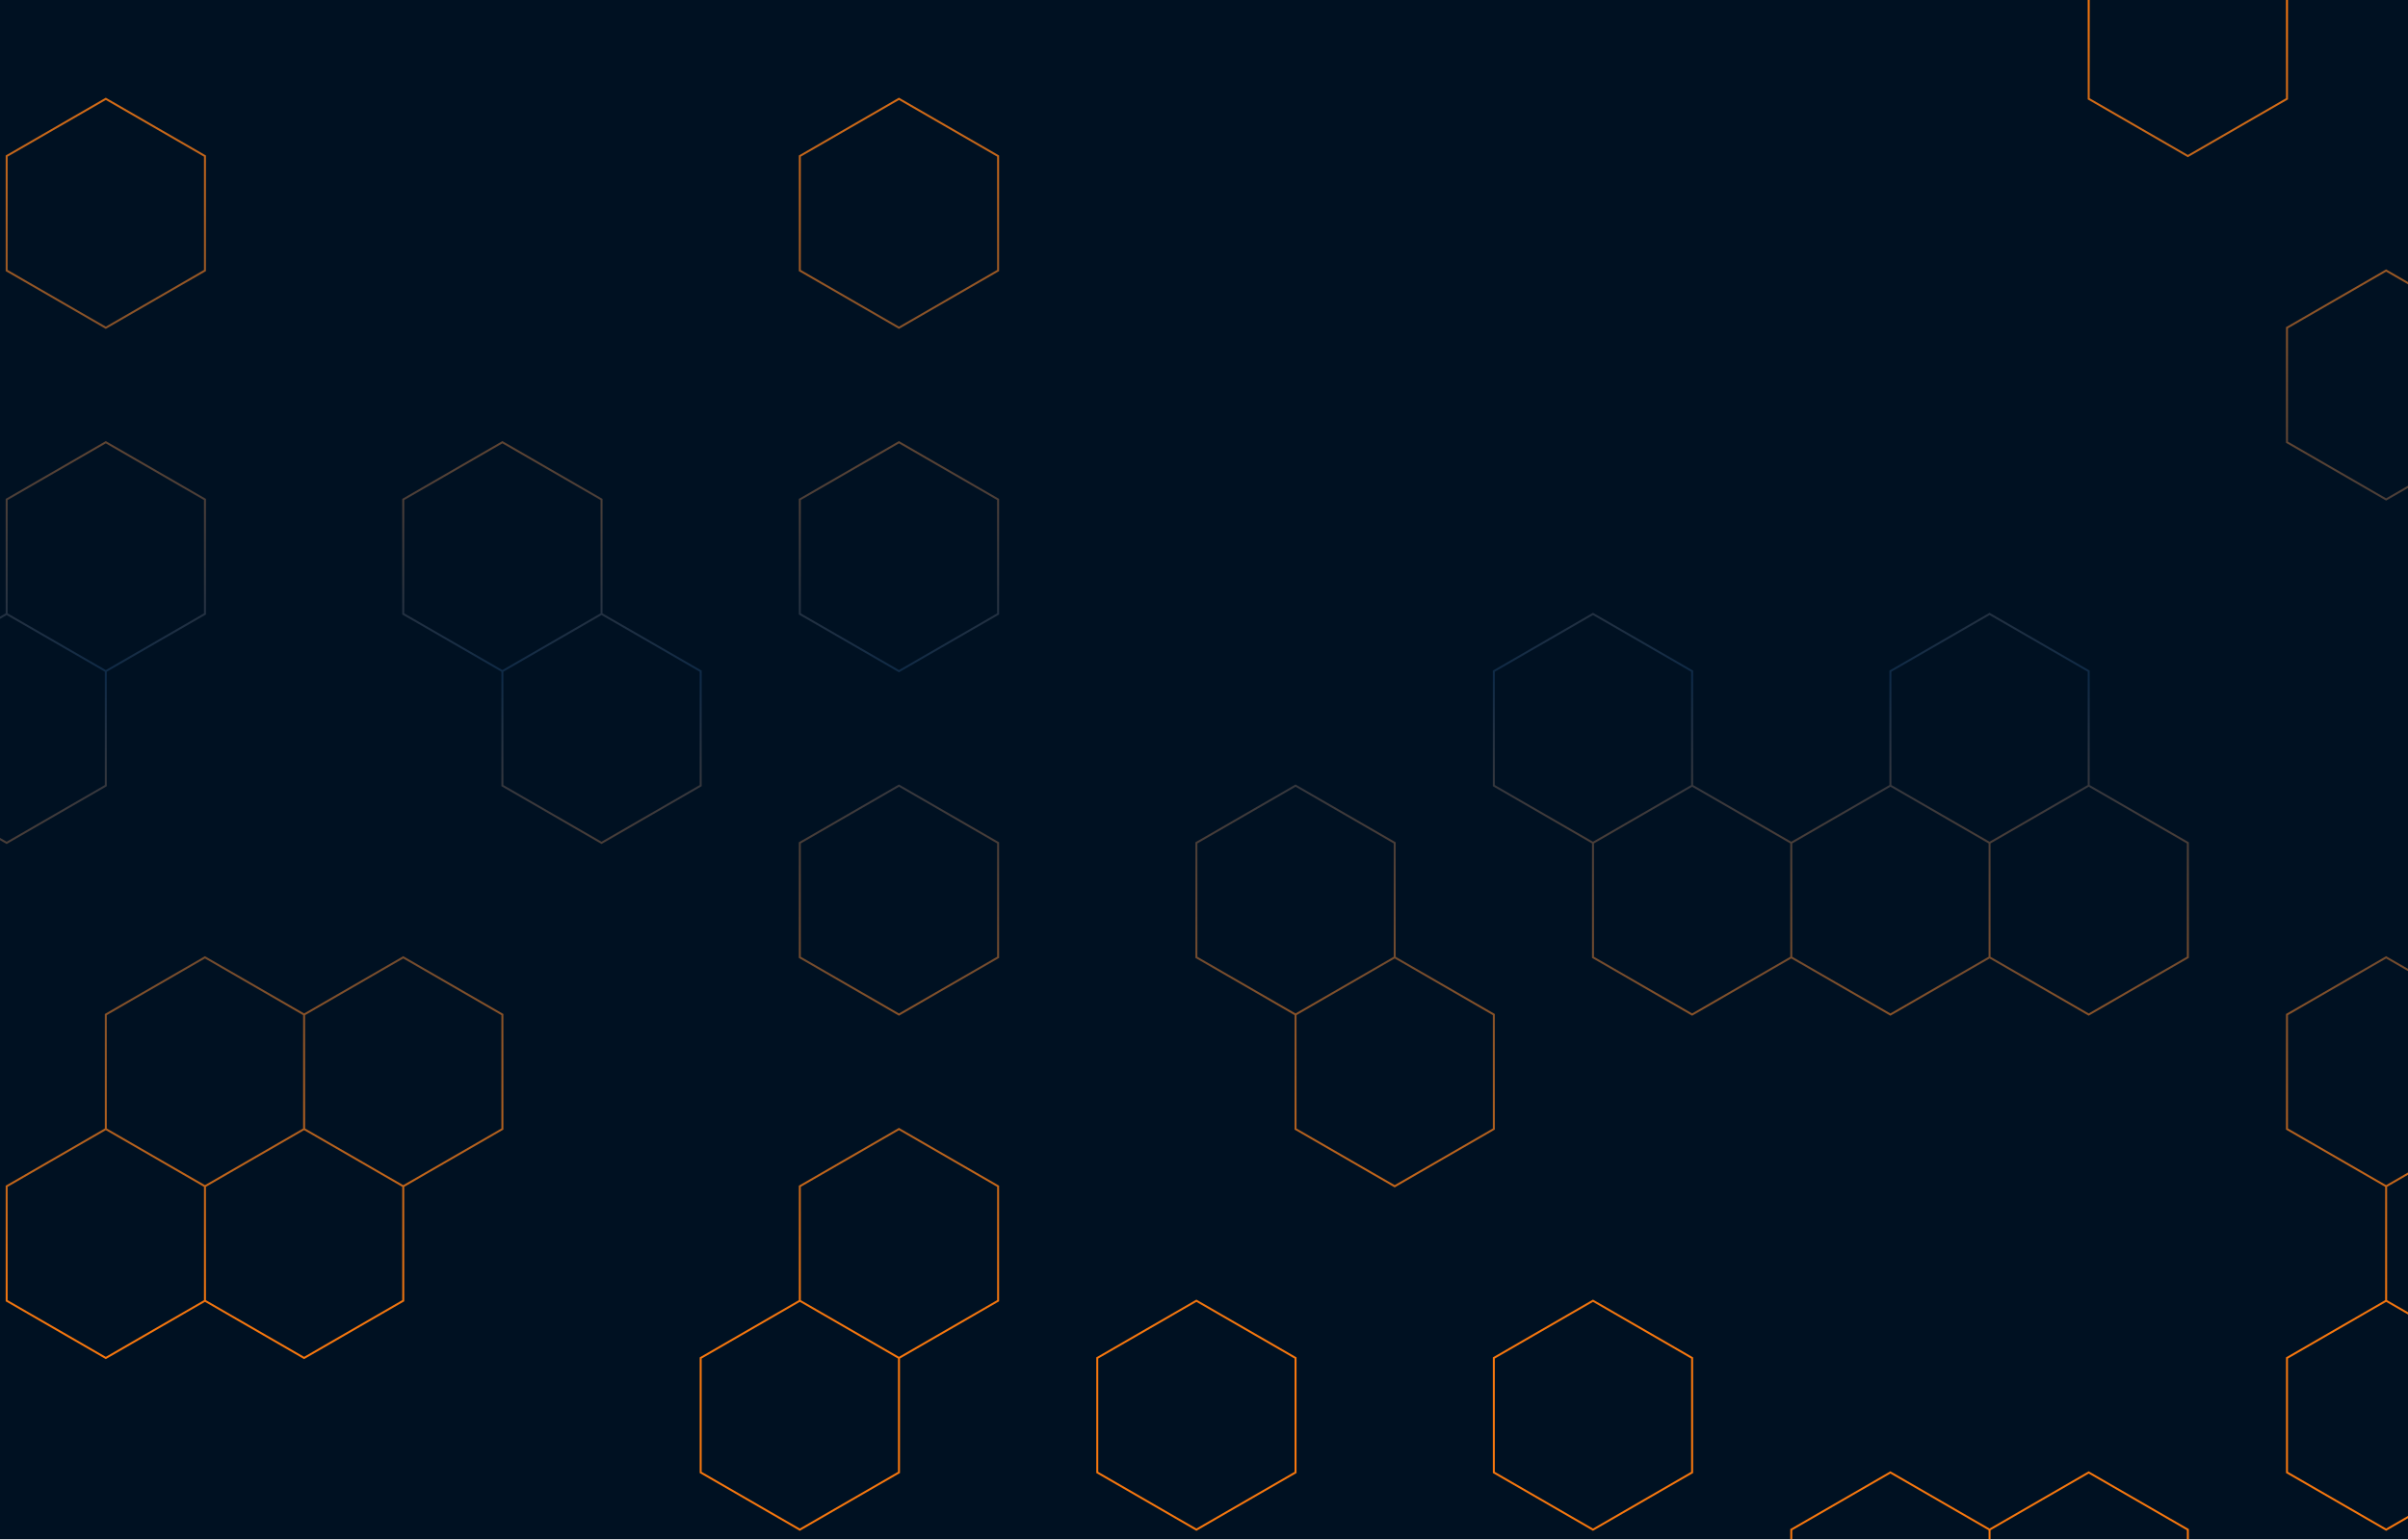
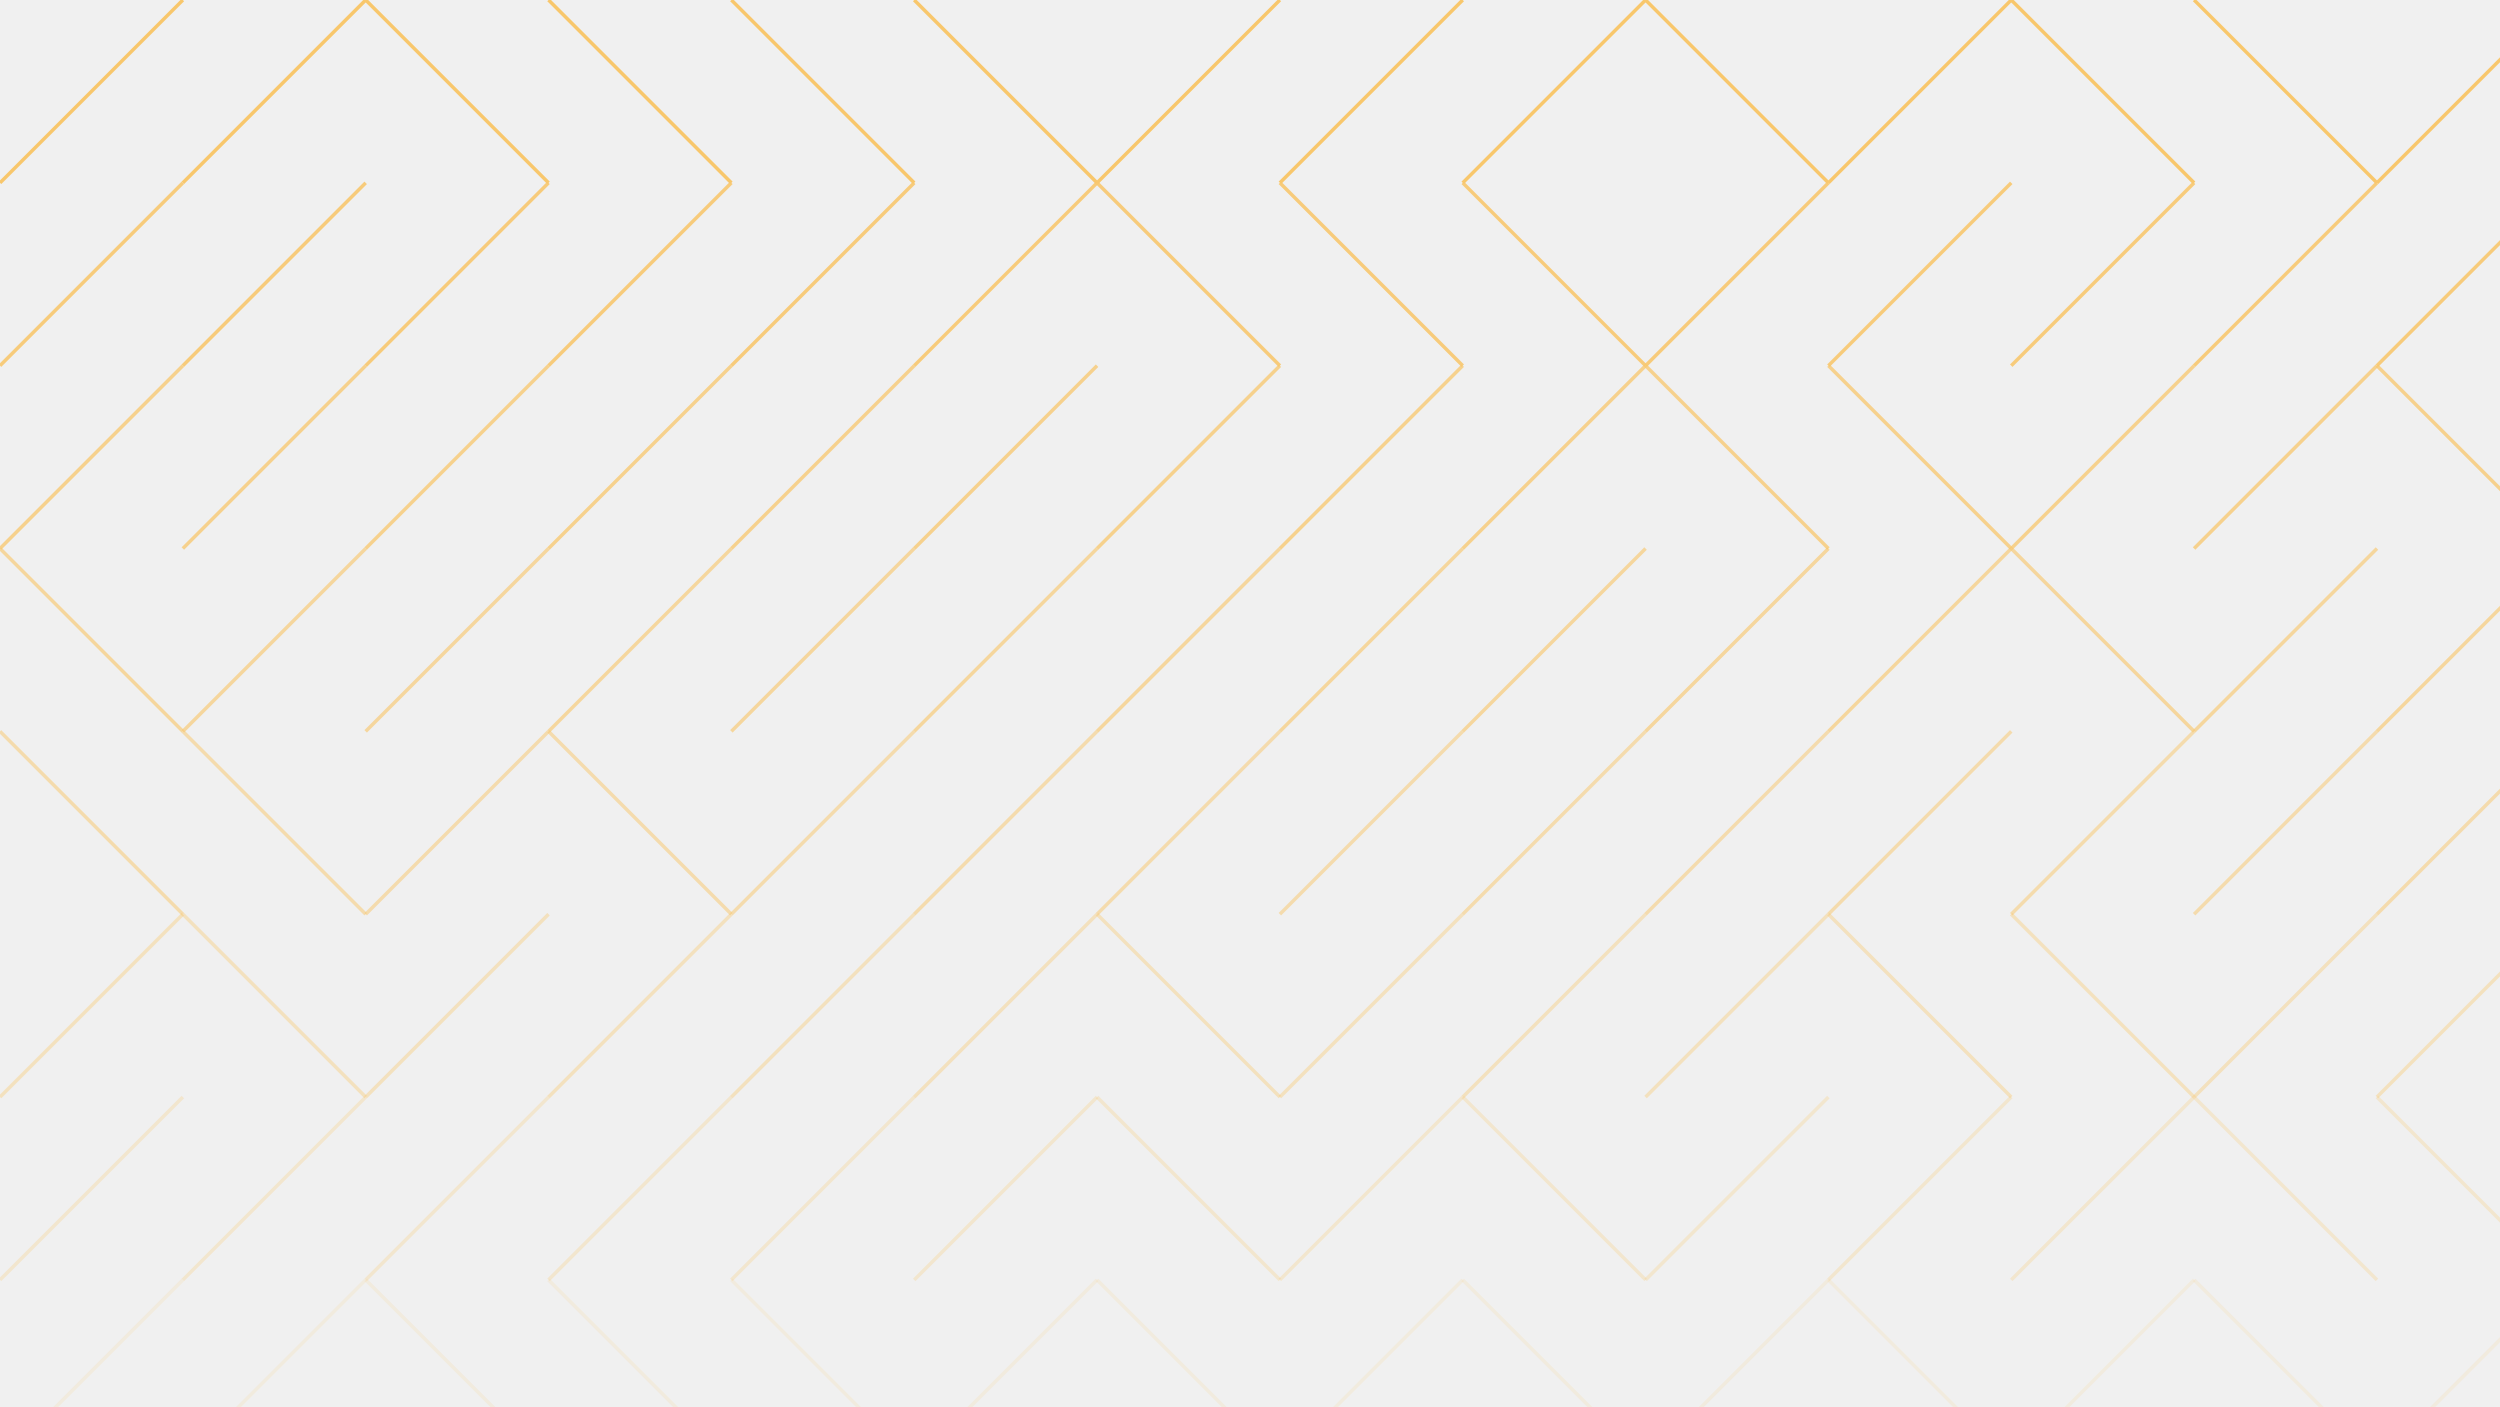
- <svg xmlns="http://www.w3.org/2000/svg" version="1.1" width="2440" height="1560" preserveAspectRatio="none" viewBox="0 0 2440 1560">
-   <g mask="url(&quot;#SvgjsMask1325&quot;)" fill="none">
-     <rect width="2440" height="1560" x="0" y="0" fill="rgba(0, 17, 34, 1)" />
-     <path d="M107.22 100.15L207.68 158.15L207.68 274.15L107.22 332.15L6.76 274.15L6.76 158.15zM107.22 448.15L207.68 506.15L207.68 622.15L107.22 680.15L6.76 622.15L6.76 506.15zM6.76 622.15L107.22 680.15L107.22 796.15L6.76 854.15L-93.7 796.15L-93.7 680.15zM107.22 1144.15L207.68 1202.15L207.68 1318.15L107.22 1376.15L6.76 1318.15L6.76 1202.15zM207.68 970.15L308.15 1028.15L308.15 1144.15L207.68 1202.15L107.22 1144.15L107.22 1028.15zM308.15 1144.15L408.61 1202.15L408.61 1318.15L308.15 1376.15L207.68 1318.15L207.68 1202.15zM509.07 448.15L609.53 506.15L609.53 622.15L509.07 680.15L408.61 622.15L408.61 506.15zM408.61 970.15L509.07 1028.15L509.07 1144.15L408.61 1202.15L308.15 1144.15L308.15 1028.15zM609.53 622.15L709.99 680.15L709.99 796.15L609.53 854.15L509.07 796.15L509.07 680.15zM910.92 100.15L1011.38 158.15L1011.38 274.15L910.92 332.15L810.45 274.15L810.45 158.15zM910.92 448.15L1011.38 506.15L1011.38 622.15L910.92 680.15L810.45 622.15L810.45 506.15zM910.92 796.15L1011.38 854.15L1011.38 970.15L910.92 1028.15L810.45 970.15L810.45 854.15zM910.92 1144.15L1011.38 1202.15L1011.38 1318.15L910.92 1376.15L810.45 1318.15L810.45 1202.15zM810.45 1318.15L910.92 1376.15L910.92 1492.15L810.45 1550.15L709.99 1492.15L709.99 1376.15zM1312.76 796.15L1413.23 854.15L1413.23 970.15L1312.76 1028.15L1212.3 970.15L1212.3 854.15zM1212.3 1318.15L1312.76 1376.15L1312.76 1492.15L1212.3 1550.15L1111.84 1492.15L1111.84 1376.15zM1413.23 970.15L1513.69 1028.15L1513.69 1144.15L1413.23 1202.15L1312.76 1144.15L1312.76 1028.15zM1614.15 622.15L1714.61 680.15L1714.61 796.15L1614.15 854.15L1513.69 796.15L1513.69 680.15zM1714.61 796.15L1815.07 854.15L1815.07 970.15L1714.61 1028.15L1614.15 970.15L1614.15 854.15zM1614.15 1318.15L1714.61 1376.15L1714.61 1492.15L1614.15 1550.15L1513.69 1492.15L1513.69 1376.15zM1915.53 796.15L2016 854.15L2016 970.15L1915.53 1028.15L1815.07 970.15L1815.07 854.15zM1915.53 1492.15L2016 1550.15L2016 1666.15L1915.53 1724.15L1815.07 1666.15L1815.07 1550.15zM2016 622.15L2116.46 680.15L2116.46 796.15L2016 854.15L1915.53 796.15L1915.53 680.15zM2116.46 796.15L2216.92 854.15L2216.92 970.15L2116.46 1028.15L2016 970.15L2016 854.15zM2116.46 1492.15L2216.92 1550.15L2216.92 1666.15L2116.46 1724.15L2016 1666.15L2016 1550.15zM2216.92 -73.85L2317.38 -15.85L2317.38 100.15L2216.92 158.15L2116.46 100.15L2116.46 -15.85zM2417.84 274.15L2518.31 332.15L2518.31 448.15L2417.84 506.15L2317.38 448.15L2317.38 332.15zM2417.84 970.15L2518.31 1028.15L2518.31 1144.15L2417.84 1202.15L2317.38 1144.15L2317.38 1028.15zM2518.31 1144.15L2618.77 1202.15L2618.77 1318.15L2518.31 1376.15L2417.84 1318.15L2417.84 1202.15zM2417.84 1318.15L2518.31 1376.15L2518.31 1492.15L2417.84 1550.15L2317.38 1492.15L2317.38 1376.15z" stroke="url(&quot;#SvgjsLinearGradient1326&quot;)" stroke-width="2" />
+ <svg xmlns="http://www.w3.org/2000/svg" version="1.1" viewBox="0 0 1422 800" opacity="0.55">
+   <g stroke-width="2" stroke="#ffa500" fill="none" stroke-linecap="butt">
+     <line x1="104" y1="0" x2="0" y2="104" opacity="1.00" />
+     <line x1="208" y1="0" x2="104" y2="104" opacity="1.00" />
+     <line x1="208" y1="0" x2="312" y2="104" opacity="1.00" />
+     <line x1="312" y1="0" x2="416" y2="104" opacity="1.00" />
+     <line x1="416" y1="0" x2="520" y2="104" opacity="1.00" />
+     <line x1="520" y1="0" x2="624" y2="104" opacity="1.00" />
+     <line x1="728" y1="0" x2="624" y2="104" opacity="1.00" />
+     <line x1="832" y1="0" x2="728" y2="104" opacity="1.00" />
+     <line x1="936" y1="0" x2="832" y2="104" opacity="1.00" />
+     <line x1="936" y1="0" x2="1040" y2="104" opacity="1.00" />
+     <line x1="1144" y1="0" x2="1040" y2="104" opacity="1.00" />
+     <line x1="1144" y1="0" x2="1248" y2="104" opacity="1.00" />
+     <line x1="1248" y1="0" x2="1352" y2="104" opacity="1.00" />
+     <line x1="1456" y1="0" x2="1352" y2="104" opacity="1.00" />
+     <line x1="104" y1="104" x2="0" y2="208" opacity="0.88" />
+     <line x1="208" y1="104" x2="104" y2="208" opacity="0.88" />
+     <line x1="312" y1="104" x2="208" y2="208" opacity="0.88" />
+     <line x1="416" y1="104" x2="312" y2="208" opacity="0.88" />
+     <line x1="520" y1="104" x2="416" y2="208" opacity="0.88" />
+     <line x1="624" y1="104" x2="520" y2="208" opacity="0.88" />
+     <line x1="624" y1="104" x2="728" y2="208" opacity="0.88" />
+     <line x1="728" y1="104" x2="832" y2="208" opacity="0.88" />
+     <line x1="832" y1="104" x2="936" y2="208" opacity="0.88" />
+     <line x1="1040" y1="104" x2="936" y2="208" opacity="0.88" />
+     <line x1="1144" y1="104" x2="1040" y2="208" opacity="0.88" />
+     <line x1="1248" y1="104" x2="1144" y2="208" opacity="0.88" />
+     <line x1="1352" y1="104" x2="1248" y2="208" opacity="0.88" />
+     <line x1="1456" y1="104" x2="1352" y2="208" opacity="0.88" />
+     <line x1="104" y1="208" x2="0" y2="312" opacity="0.75" />
+     <line x1="208" y1="208" x2="104" y2="312" opacity="0.75" />
+     <line x1="312" y1="208" x2="208" y2="312" opacity="0.75" />
+     <line x1="416" y1="208" x2="312" y2="312" opacity="0.75" />
+     <line x1="520" y1="208" x2="416" y2="312" opacity="0.75" />
+     <line x1="624" y1="208" x2="520" y2="312" opacity="0.75" />
+     <line x1="728" y1="208" x2="624" y2="312" opacity="0.75" />
+     <line x1="832" y1="208" x2="728" y2="312" opacity="0.75" />
+     <line x1="936" y1="208" x2="832" y2="312" opacity="0.75" />
+     <line x1="936" y1="208" x2="1040" y2="312" opacity="0.75" />
+     <line x1="1040" y1="208" x2="1144" y2="312" opacity="0.75" />
+     <line x1="1248" y1="208" x2="1144" y2="312" opacity="0.75" />
+     <line x1="1352" y1="208" x2="1248" y2="312" opacity="0.75" />
+     <line x1="1352" y1="208" x2="1456" y2="312" opacity="0.75" />
+     <line x1="0" y1="312" x2="104" y2="416" opacity="0.63" />
+     <line x1="208" y1="312" x2="104" y2="416" opacity="0.63" />
+     <line x1="312" y1="312" x2="208" y2="416" opacity="0.63" />
+     <line x1="416" y1="312" x2="312" y2="416" opacity="0.63" />
+     <line x1="520" y1="312" x2="416" y2="416" opacity="0.63" />
+     <line x1="624" y1="312" x2="520" y2="416" opacity="0.63" />
+     <line x1="728" y1="312" x2="624" y2="416" opacity="0.63" />
+     <line x1="832" y1="312" x2="728" y2="416" opacity="0.63" />
+     <line x1="936" y1="312" x2="832" y2="416" opacity="0.63" />
+     <line x1="1040" y1="312" x2="936" y2="416" opacity="0.63" />
+     <line x1="1144" y1="312" x2="1040" y2="416" opacity="0.63" />
+     <line x1="1144" y1="312" x2="1248" y2="416" opacity="0.63" />
+     <line x1="1352" y1="312" x2="1248" y2="416" opacity="0.63" />
+     <line x1="1456" y1="312" x2="1352" y2="416" opacity="0.63" />
+     <line x1="0" y1="416" x2="104" y2="520" opacity="0.51" />
+     <line x1="104" y1="416" x2="208" y2="520" opacity="0.51" />
+     <line x1="312" y1="416" x2="208" y2="520" opacity="0.51" />
+     <line x1="312" y1="416" x2="416" y2="520" opacity="0.51" />
+     <line x1="520" y1="416" x2="416" y2="520" opacity="0.51" />
+     <line x1="624" y1="416" x2="520" y2="520" opacity="0.51" />
+     <line x1="728" y1="416" x2="624" y2="520" opacity="0.51" />
+     <line x1="832" y1="416" x2="728" y2="520" opacity="0.51" />
+     <line x1="936" y1="416" x2="832" y2="520" opacity="0.51" />
+     <line x1="1040" y1="416" x2="936" y2="520" opacity="0.51" />
+     <line x1="1144" y1="416" x2="1040" y2="520" opacity="0.51" />
+     <line x1="1248" y1="416" x2="1144" y2="520" opacity="0.51" />
+     <line x1="1352" y1="416" x2="1248" y2="520" opacity="0.51" />
+     <line x1="1456" y1="416" x2="1352" y2="520" opacity="0.51" />
+     <line x1="104" y1="520" x2="0" y2="624" opacity="0.38" />
+     <line x1="104" y1="520" x2="208" y2="624" opacity="0.38" />
+     <line x1="312" y1="520" x2="208" y2="624" opacity="0.38" />
+     <line x1="416" y1="520" x2="312" y2="624" opacity="0.38" />
+     <line x1="520" y1="520" x2="416" y2="624" opacity="0.38" />
+     <line x1="624" y1="520" x2="520" y2="624" opacity="0.38" />
+     <line x1="624" y1="520" x2="728" y2="624" opacity="0.38" />
+     <line x1="832" y1="520" x2="728" y2="624" opacity="0.38" />
+     <line x1="936" y1="520" x2="832" y2="624" opacity="0.38" />
+     <line x1="1040" y1="520" x2="936" y2="624" opacity="0.38" />
+     <line x1="1040" y1="520" x2="1144" y2="624" opacity="0.38" />
+     <line x1="1144" y1="520" x2="1248" y2="624" opacity="0.38" />
+     <line x1="1352" y1="520" x2="1248" y2="624" opacity="0.38" />
+     <line x1="1456" y1="520" x2="1352" y2="624" opacity="0.38" />
+     <line x1="104" y1="624" x2="0" y2="728" opacity="0.26" />
+     <line x1="208" y1="624" x2="104" y2="728" opacity="0.26" />
+     <line x1="312" y1="624" x2="208" y2="728" opacity="0.26" />
+     <line x1="416" y1="624" x2="312" y2="728" opacity="0.26" />
+     <line x1="520" y1="624" x2="416" y2="728" opacity="0.26" />
+     <line x1="624" y1="624" x2="520" y2="728" opacity="0.26" />
+     <line x1="624" y1="624" x2="728" y2="728" opacity="0.26" />
+     <line x1="832" y1="624" x2="728" y2="728" opacity="0.26" />
+     <line x1="832" y1="624" x2="936" y2="728" opacity="0.26" />
+     <line x1="1040" y1="624" x2="936" y2="728" opacity="0.26" />
+     <line x1="1144" y1="624" x2="1040" y2="728" opacity="0.26" />
+     <line x1="1248" y1="624" x2="1144" y2="728" opacity="0.26" />
+     <line x1="1248" y1="624" x2="1352" y2="728" opacity="0.26" />
+     <line x1="1352" y1="624" x2="1456" y2="728" opacity="0.26" />
+     <line x1="104" y1="728" x2="0" y2="832" opacity="0.14" />
+     <line x1="208" y1="728" x2="104" y2="832" opacity="0.14" />
+     <line x1="208" y1="728" x2="312" y2="832" opacity="0.14" />
+     <line x1="312" y1="728" x2="416" y2="832" opacity="0.14" />
+     <line x1="416" y1="728" x2="520" y2="832" opacity="0.14" />
+     <line x1="624" y1="728" x2="520" y2="832" opacity="0.14" />
+     <line x1="624" y1="728" x2="728" y2="832" opacity="0.14" />
+     <line x1="832" y1="728" x2="728" y2="832" opacity="0.14" />
+     <line x1="832" y1="728" x2="936" y2="832" opacity="0.14" />
+     <line x1="1040" y1="728" x2="936" y2="832" opacity="0.14" />
+     <line x1="1040" y1="728" x2="1144" y2="832" opacity="0.14" />
+     <line x1="1248" y1="728" x2="1144" y2="832" opacity="0.14" />
+     <line x1="1248" y1="728" x2="1352" y2="832" opacity="0.14" />
+     <line x1="1456" y1="728" x2="1352" y2="832" opacity="0.14" />
  </g>
-   <defs>
-     <mask id="SvgjsMask1325">
-       <rect width="2440" height="1560" fill="#ffffff" />
-     </mask>
-     <linearGradient x1="1220" y1="1560" x2="1220" y2="0" gradientUnits="userSpaceOnUse" id="SvgjsLinearGradient1326">
-       <stop stop-color="rgba(247, 119, 14, 1)" offset="0.14" />
-       <stop stop-color="rgba(14, 42, 71, 1)" offset="0.56" />
-       <stop stop-color="rgba(247, 119, 14, 1)" offset="1" />
-     </linearGradient>
-   </defs>
</svg>
